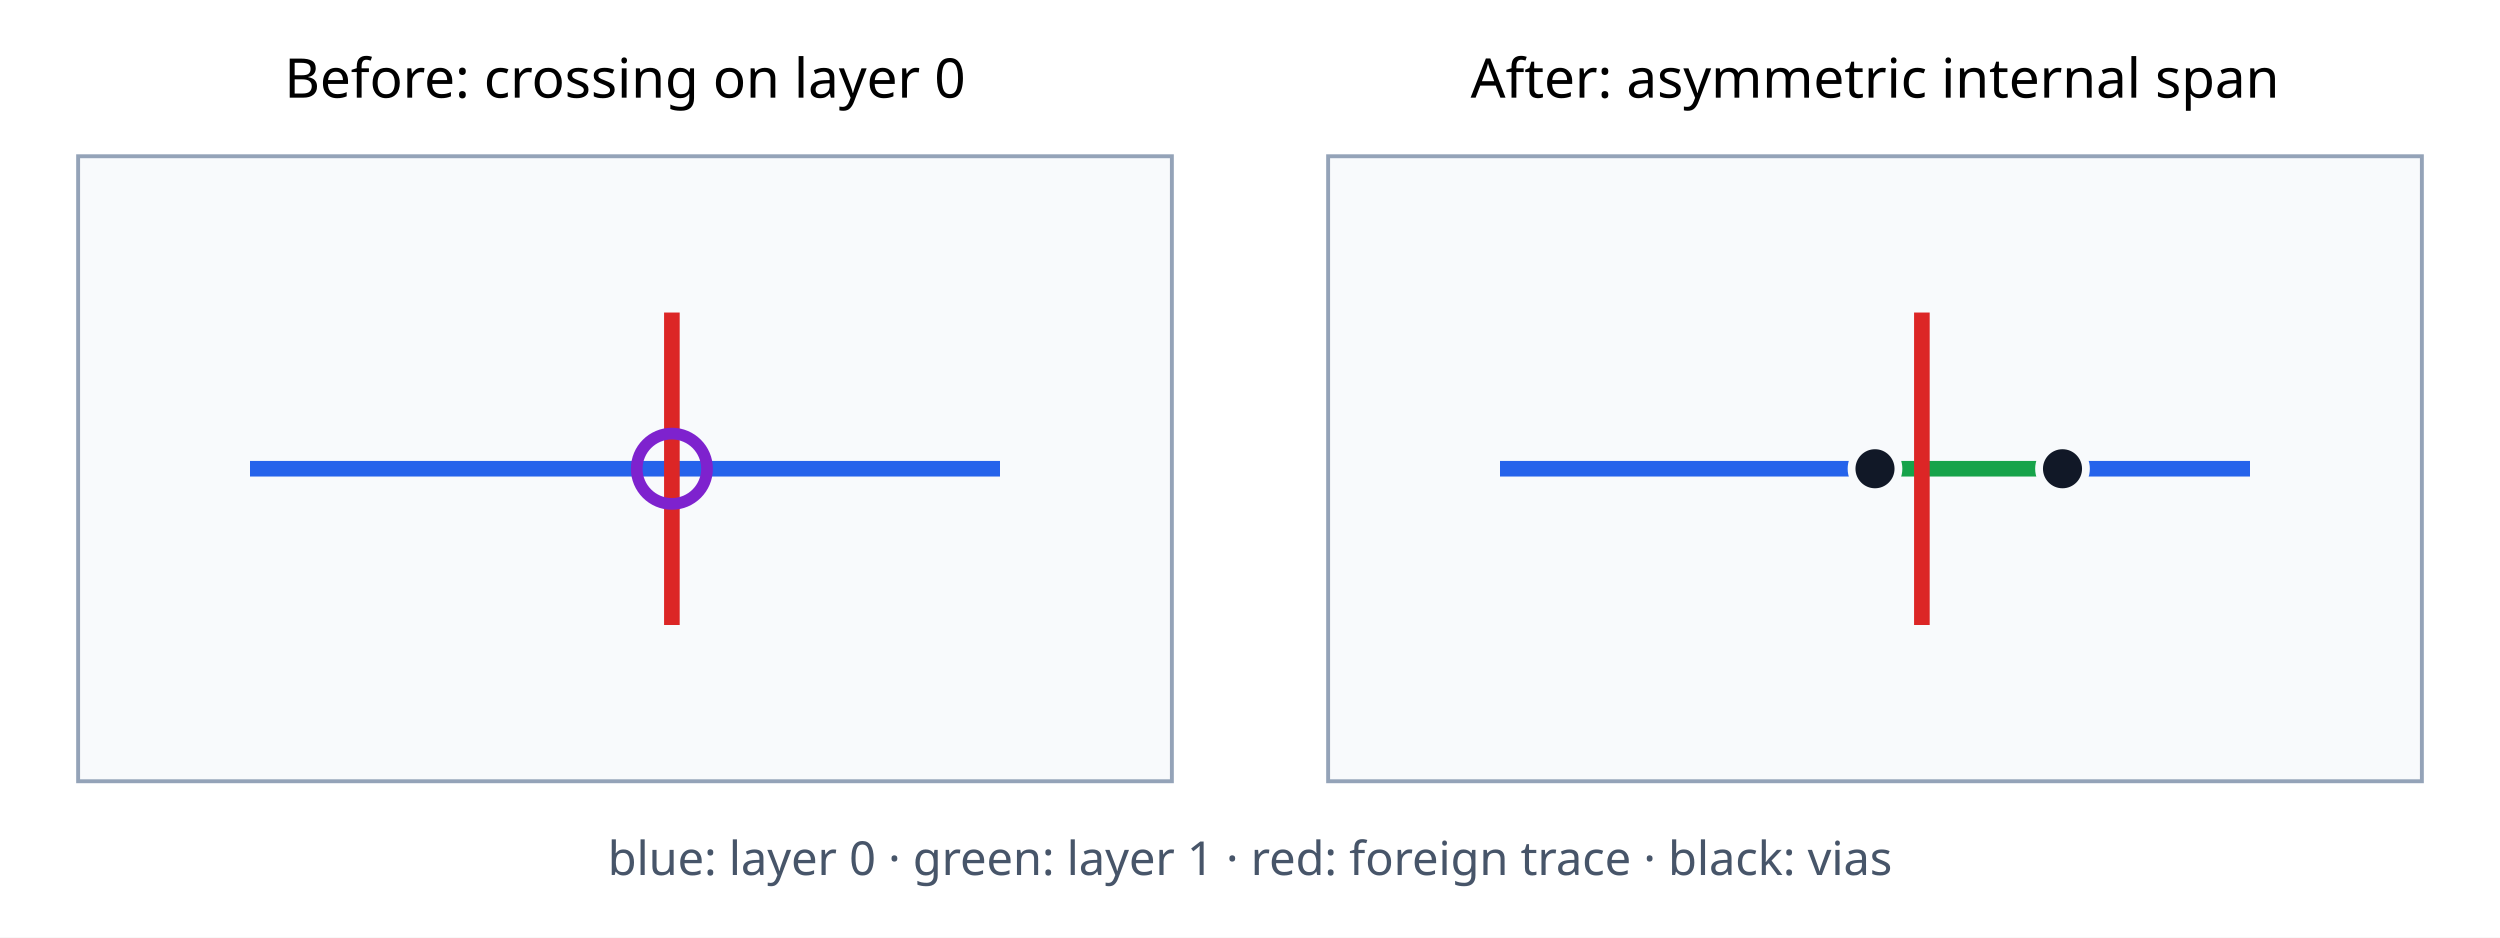
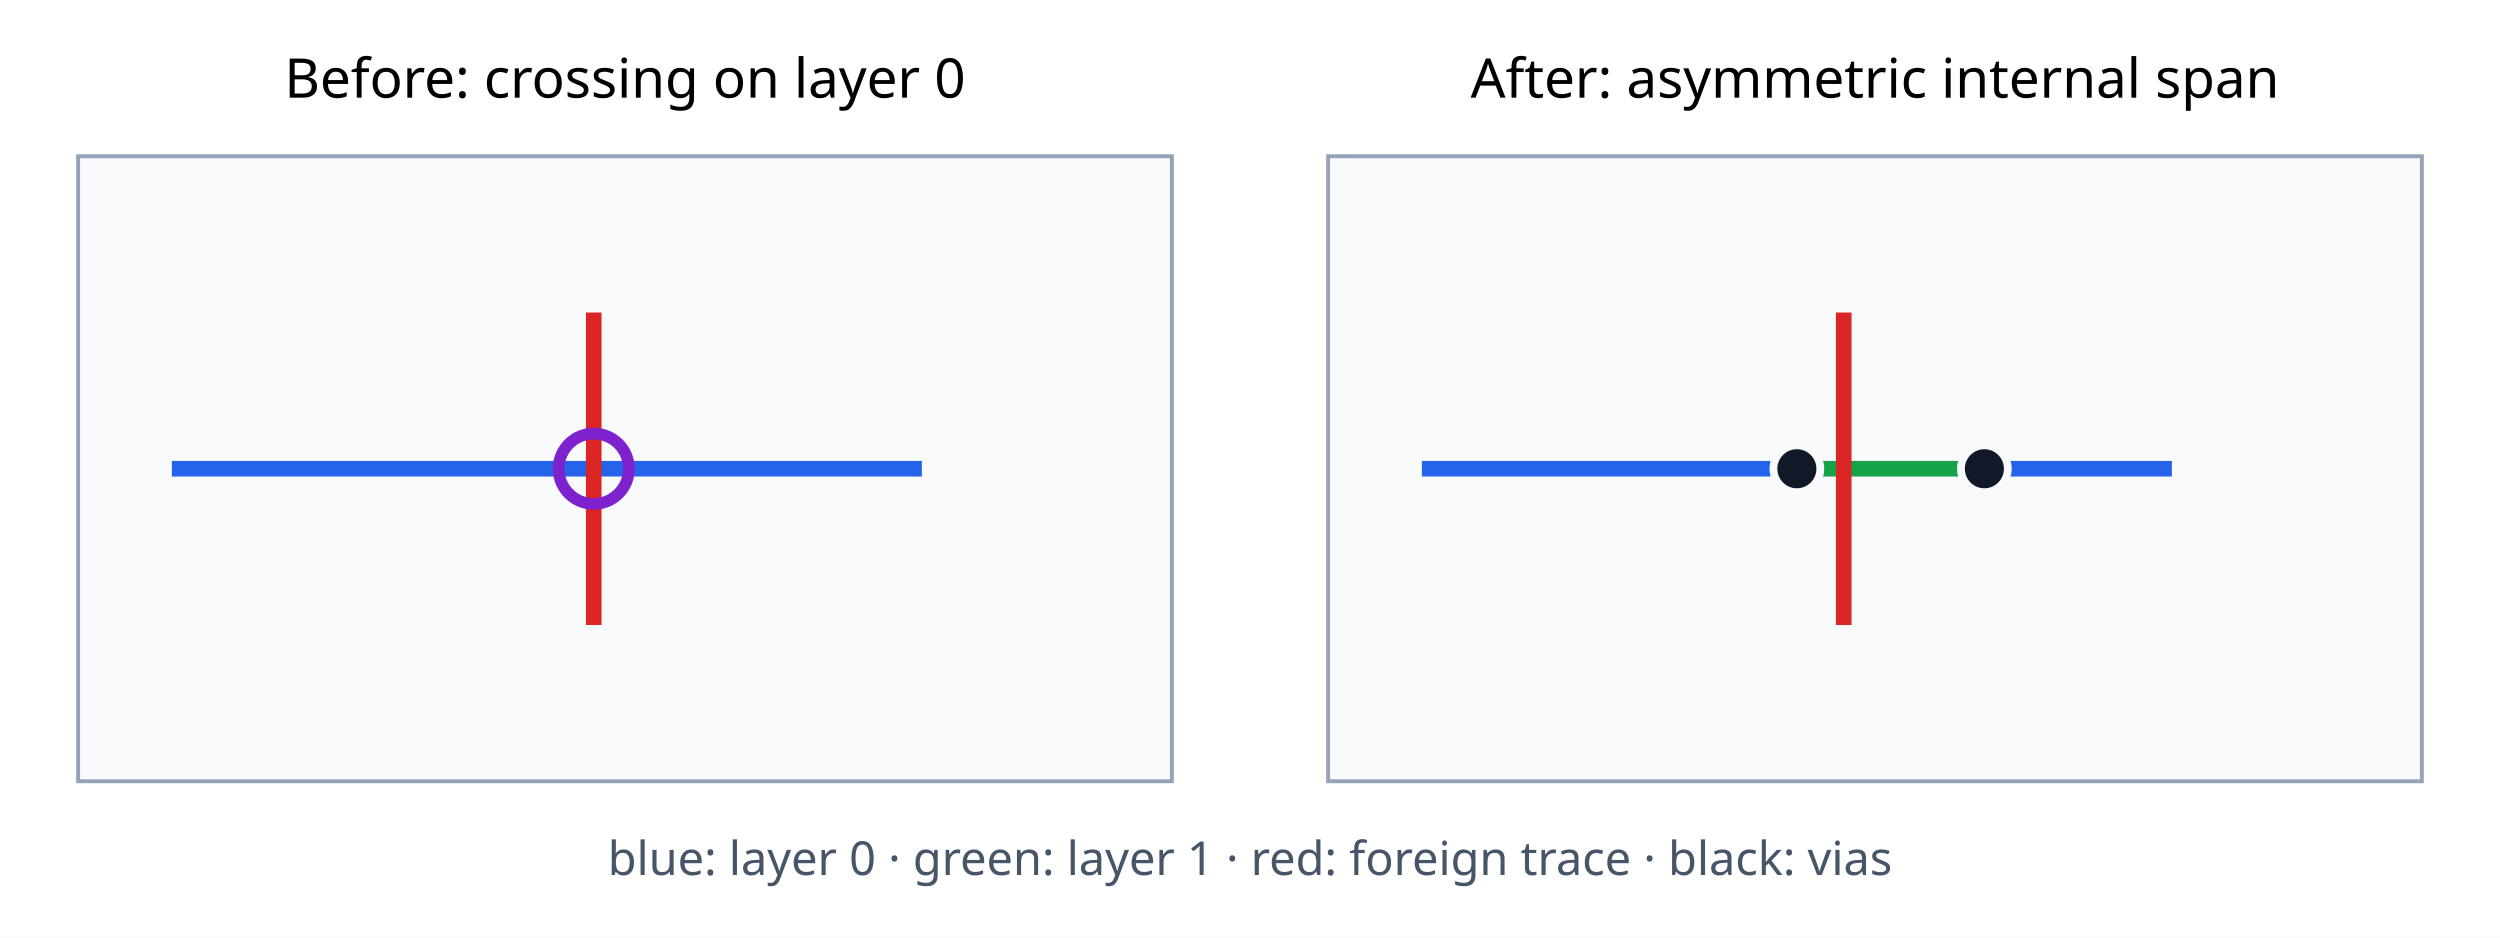
<svg xmlns="http://www.w3.org/2000/svg" width="640" height="240" viewBox="0 0 640 240">
  <rect width="640" height="240" fill="white" />
  <rect x="20" y="40" width="280" height="160" fill="#f8fafc" stroke="#94a3b8" />
  <text x="160" y="25" text-anchor="middle" font-family="sans-serif" font-size="14">Before: crossing on layer 0</text>
-   <polyline points="64,120 88,120 112,120 136,120 160,120 184,120 208,120 232,120 256,120" fill="none" stroke="#2563eb" stroke-width="4" stroke-linejoin="round" />
-   <polyline points="172,160 172,80" fill="none" stroke="#dc2626" stroke-width="4" stroke-linejoin="round" />
-   <circle cx="172" cy="120" r="9" fill="none" stroke="#7e22ce" stroke-width="3" />
+   <polyline points="44,120 68,120 92,120 116,120 140,120 164,120 188,120 212,120 236,120" fill="none" stroke="#2563eb" stroke-width="4" stroke-linejoin="round" />
+   <polyline points="152,160 152,80" fill="none" stroke="#dc2626" stroke-width="4" stroke-linejoin="round" />
+   <circle cx="152" cy="120" r="9" fill="none" stroke="#7e22ce" stroke-width="3" />
  <rect x="340" y="40" width="280" height="160" fill="#f8fafc" stroke="#94a3b8" />
  <text x="480" y="25" text-anchor="middle" font-family="sans-serif" font-size="14">After: asymmetric internal span</text>
-   <polyline points="384,120 408,120 432,120 456,120 480,120" fill="none" stroke="#2563eb" stroke-width="4" stroke-linejoin="round" />
-   <polyline points="480,120 504,120 528,120" fill="none" stroke="#16a34a" stroke-width="4" stroke-linejoin="round" />
-   <polyline points="528,120 552,120 576,120" fill="none" stroke="#2563eb" stroke-width="4" stroke-linejoin="round" />
-   <circle cx="480" cy="120" r="6" fill="#111827" stroke="#f8fafc" stroke-width="2" />
-   <circle cx="528" cy="120" r="6" fill="#111827" stroke="#f8fafc" stroke-width="2" />
-   <polyline points="492,160 492,80" fill="none" stroke="#dc2626" stroke-width="4" stroke-linejoin="round" />
+   <polyline points="364,120 388,120 412,120 436,120 460,120" fill="none" stroke="#2563eb" stroke-width="4" stroke-linejoin="round" />
+   <polyline points="460,120 484,120 508,120" fill="none" stroke="#16a34a" stroke-width="4" stroke-linejoin="round" />
+   <polyline points="508,120 532,120 556,120" fill="none" stroke="#2563eb" stroke-width="4" stroke-linejoin="round" />
+   <circle cx="460" cy="120" r="6" fill="#111827" stroke="#f8fafc" stroke-width="2" />
+   <circle cx="508" cy="120" r="6" fill="#111827" stroke="#f8fafc" stroke-width="2" />
+   <polyline points="472,160 472,80" fill="none" stroke="#dc2626" stroke-width="4" stroke-linejoin="round" />
  <text x="320" y="224" text-anchor="middle" font-family="sans-serif" font-size="12" fill="#475569">blue: layer 0 · green: layer 1 · red: foreign trace · black: vias</text>
</svg>
